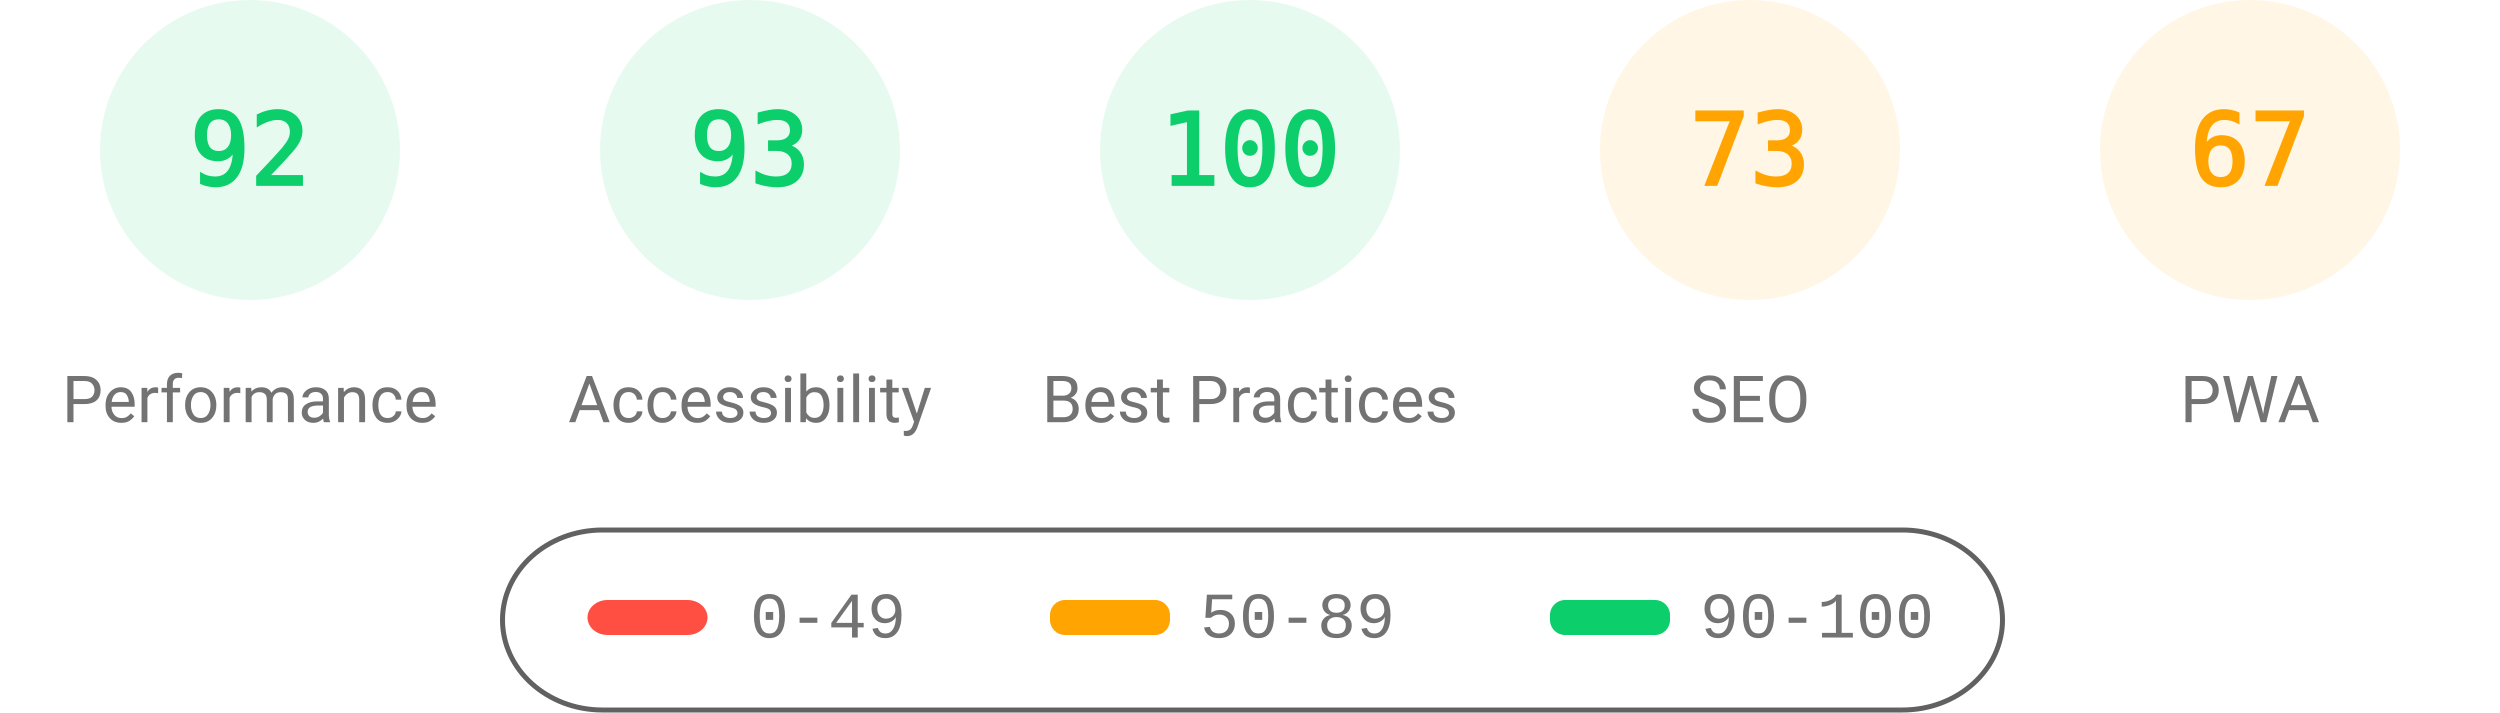
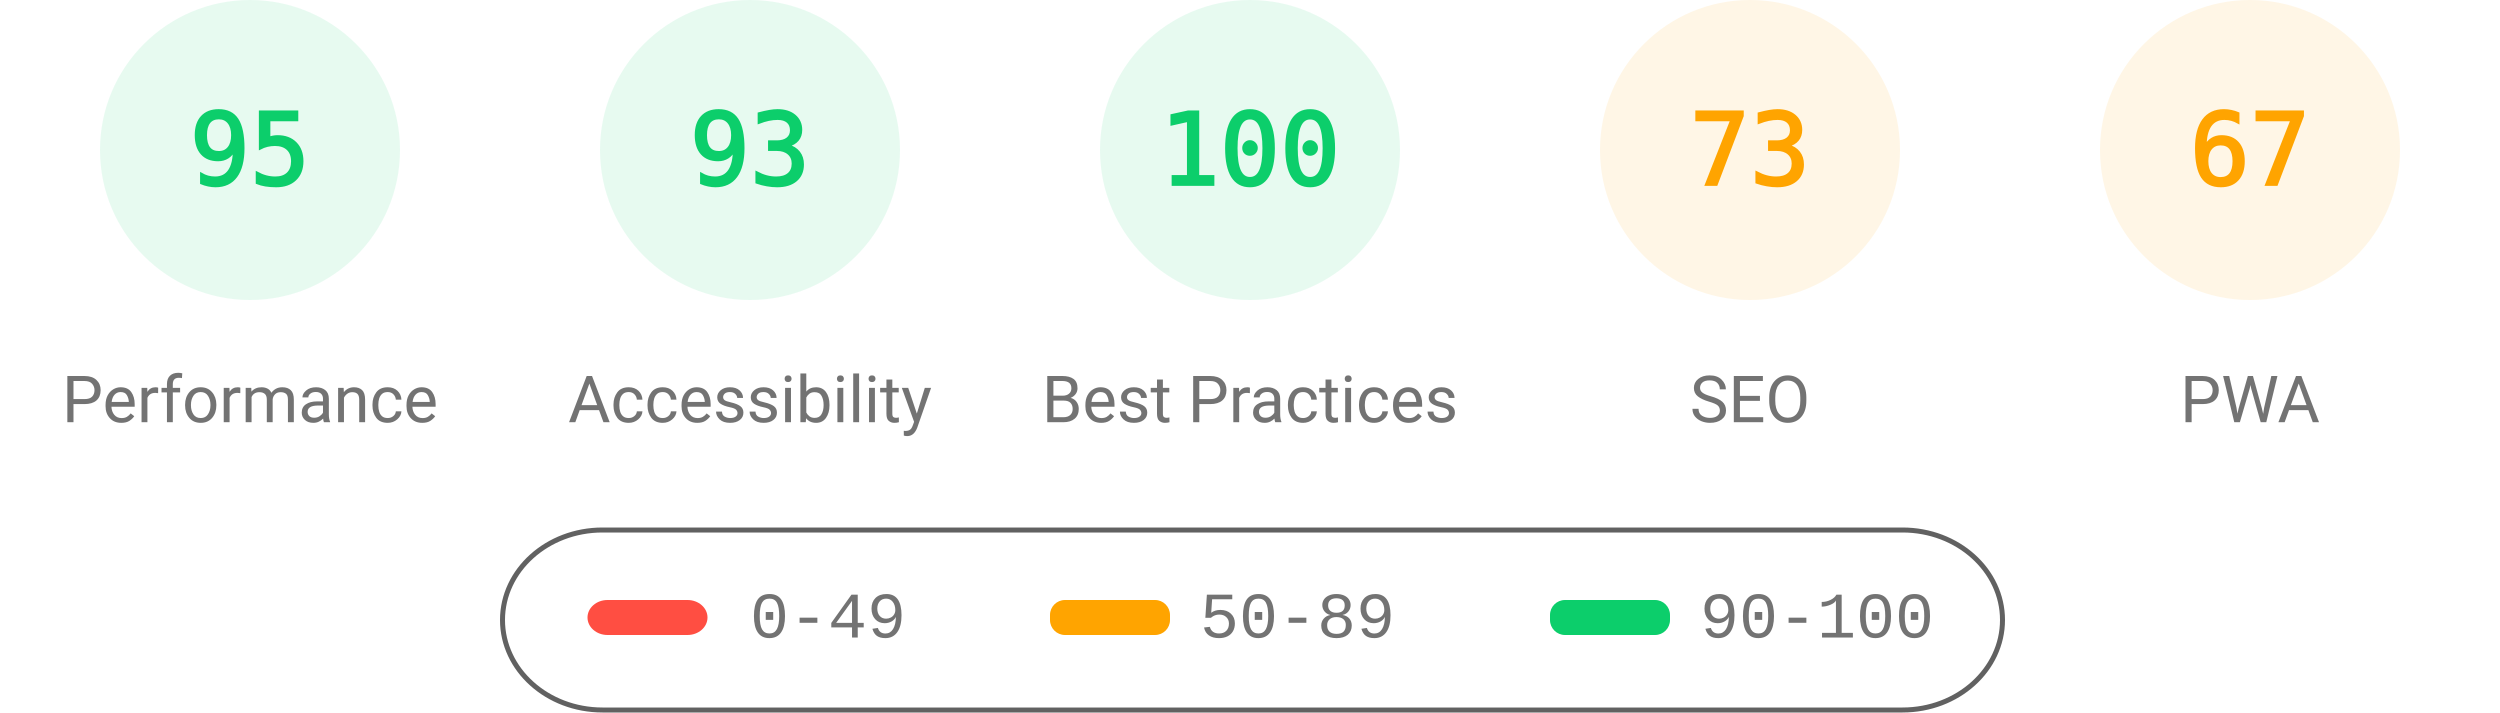
<svg xmlns="http://www.w3.org/2000/svg" fill="none" width="1000" height="285">
  <style>.gauge-base{opacity:.1}.gauge-arc{fill:none;animation-delay:250ms;stroke-linecap:round;transform:rotate(-90deg);transform-origin:100px 60px;animation:load-gauge 1s ease forwards}.guage-text{font-size:40px;font-family:monospace;text-align:center}.guage-red{color:#ff4e42;fill:#ff4e42;stroke:#ff4e42}.guage-orange{color:#ffa400;fill:#ffa400;stroke:#ffa400}.guage-green{color:#0cce6b;fill:#0cce6b;stroke:#0cce6b}.guage-undefined{color:#5c5c5c;fill:#5c5c5c;stroke:#5c5c5c}.guage-title{color:#737373;fill:#737373;stroke:none;font-size:26px;line-height:26px;font-family:Roboto,Halvetica,Arial,sans-serif}@keyframes load-gauge{from{stroke-dasharray:0 352.858}}</style>
  <svg class="guage-div guage-perf guage-green" viewBox="0 0 200 200" width="200" height="200">
    <circle class="gauge-base" r="56" cx="100" cy="60" stroke-width="8" />
-     <circle class="gauge-arc guage-arc-1" r="56" cx="100" cy="60" stroke-width="8" style="stroke-dasharray:323.709,351.858" />
-     <text class="guage-text" x="100" y="60" alignment-baseline="central" dominant-baseline="central" text-anchor="middle">92</text>
+     <circle class="gauge-arc guage-arc-1" r="56" cx="100" cy="60" stroke-width="8" style="stroke-dasharray:334.265,351.858" />
+     <text class="guage-text" x="100" y="60" alignment-baseline="central" dominant-baseline="central" text-anchor="middle">95</text>
    <text class="guage-title" x="100" y="160" alignment-baseline="central" dominant-baseline="central" text-anchor="middle">Performance</text>
  </svg>
  <svg class="guage-div guage-acc guage-green" viewBox="0 0 200 200" width="200" height="200" x="200">
    <circle class="gauge-base" r="56" cx="100" cy="60" stroke-width="8" />
    <circle class="gauge-arc guage-arc-2" r="56" cx="100" cy="60" stroke-width="8" style="stroke-dasharray:327.228,351.858" />
    <text class="guage-text" x="100" y="60" alignment-baseline="central" dominant-baseline="central" text-anchor="middle">93</text>
    <text class="guage-title" x="100" y="160" alignment-baseline="central" dominant-baseline="central" text-anchor="middle">Accessibility</text>
  </svg>
  <svg class="guage-div guage-best guage-green" viewBox="0 0 200 200" width="200" height="200" x="400">
    <circle class="gauge-base" r="56" cx="100" cy="60" stroke-width="8" />
    <circle class="gauge-arc guage-arc-3" r="56" cx="100" cy="60" stroke-width="8" style="stroke-dasharray:351.858,351.858" />
    <text class="guage-text" x="100" y="60" alignment-baseline="central" dominant-baseline="central" text-anchor="middle">100</text>
    <text class="guage-title" x="100" y="160" alignment-baseline="central" dominant-baseline="central" text-anchor="middle">Best Practices</text>
  </svg>
  <svg class="guage-div guage-seo guage-orange" viewBox="0 0 200 200" width="200" height="200" x="600">
    <circle class="gauge-base" r="56" cx="100" cy="60" stroke-width="8" />
    <circle class="gauge-arc guage-arc-4" r="56" cx="100" cy="60" stroke-width="8" style="stroke-dasharray:256.856,351.858" />
    <text class="guage-text" x="100" y="60" alignment-baseline="central" dominant-baseline="central" text-anchor="middle">73</text>
    <text class="guage-title" x="100" y="160" alignment-baseline="central" dominant-baseline="central" text-anchor="middle">SEO</text>
  </svg>
  <svg class="guage-div guage-pwa guage-orange" viewBox="0 0 200 200" width="200" height="200" x="800">
    <circle class="gauge-base" r="56" cx="100" cy="60" stroke-width="8" />
    <circle class="gauge-arc guage-arc-4" r="56" cx="100" cy="60" stroke-width="8" style="stroke-dasharray:235.745,351.858" />
    <text class="guage-text" x="100" y="60" alignment-baseline="central" dominant-baseline="central" text-anchor="middle">67</text>
    <text class="guage-title" x="100" y="160" alignment-baseline="central" dominant-baseline="central" text-anchor="middle">PWA</text>
  </svg>
  <svg width="604" height="76" x="200" y="210">
    <path fill="none" id="canvas_background" d="M-1-1h604v80H-1z" />
    <rect fill-opacity="0" stroke="#616161" stroke-width="2" rx="40" id="svg_2" height="72" width="600" y="2" x="1" fill="#000" />
    <rect stroke="#000" rx="8" id="svg_3" height="14" width="48" y="30" x="35" stroke-opacity="null" stroke-width="0" fill="#ff4e42" />
    <rect stroke="#000" rx="6" id="svg_4" height="14" width="48" y="30" x="220" stroke-opacity="null" stroke-width="0" fill="#ffa400" />
    <rect stroke="#000" rx="6" id="svg_5" height="14" width="48" y="30" x="420" stroke-opacity="null" stroke-width="0" fill="#0cce6b" />
    <text xml:space="preserve" text-anchor="start" font-family="'Courier New', Courier, monospace" font-size="26" id="svg_6" y="45" x="100" stroke-opacity="null" stroke-width="0" stroke="#000" fill="#737373">0-49</text>
    <text xml:space="preserve" text-anchor="start" font-family="'Courier New', Courier, monospace" font-size="26" id="svg_7" y="45" x="280" stroke-opacity="null" stroke-width="0" stroke="#000" fill="#737373">50-89</text>
    <text xml:space="preserve" text-anchor="start" font-family="'Courier New', Courier, monospace" font-size="26" id="svg_8" y="45" x="480" stroke-opacity="null" stroke-width="0" stroke="#000" fill="#737373">90-100</text>
  </svg>
</svg>
